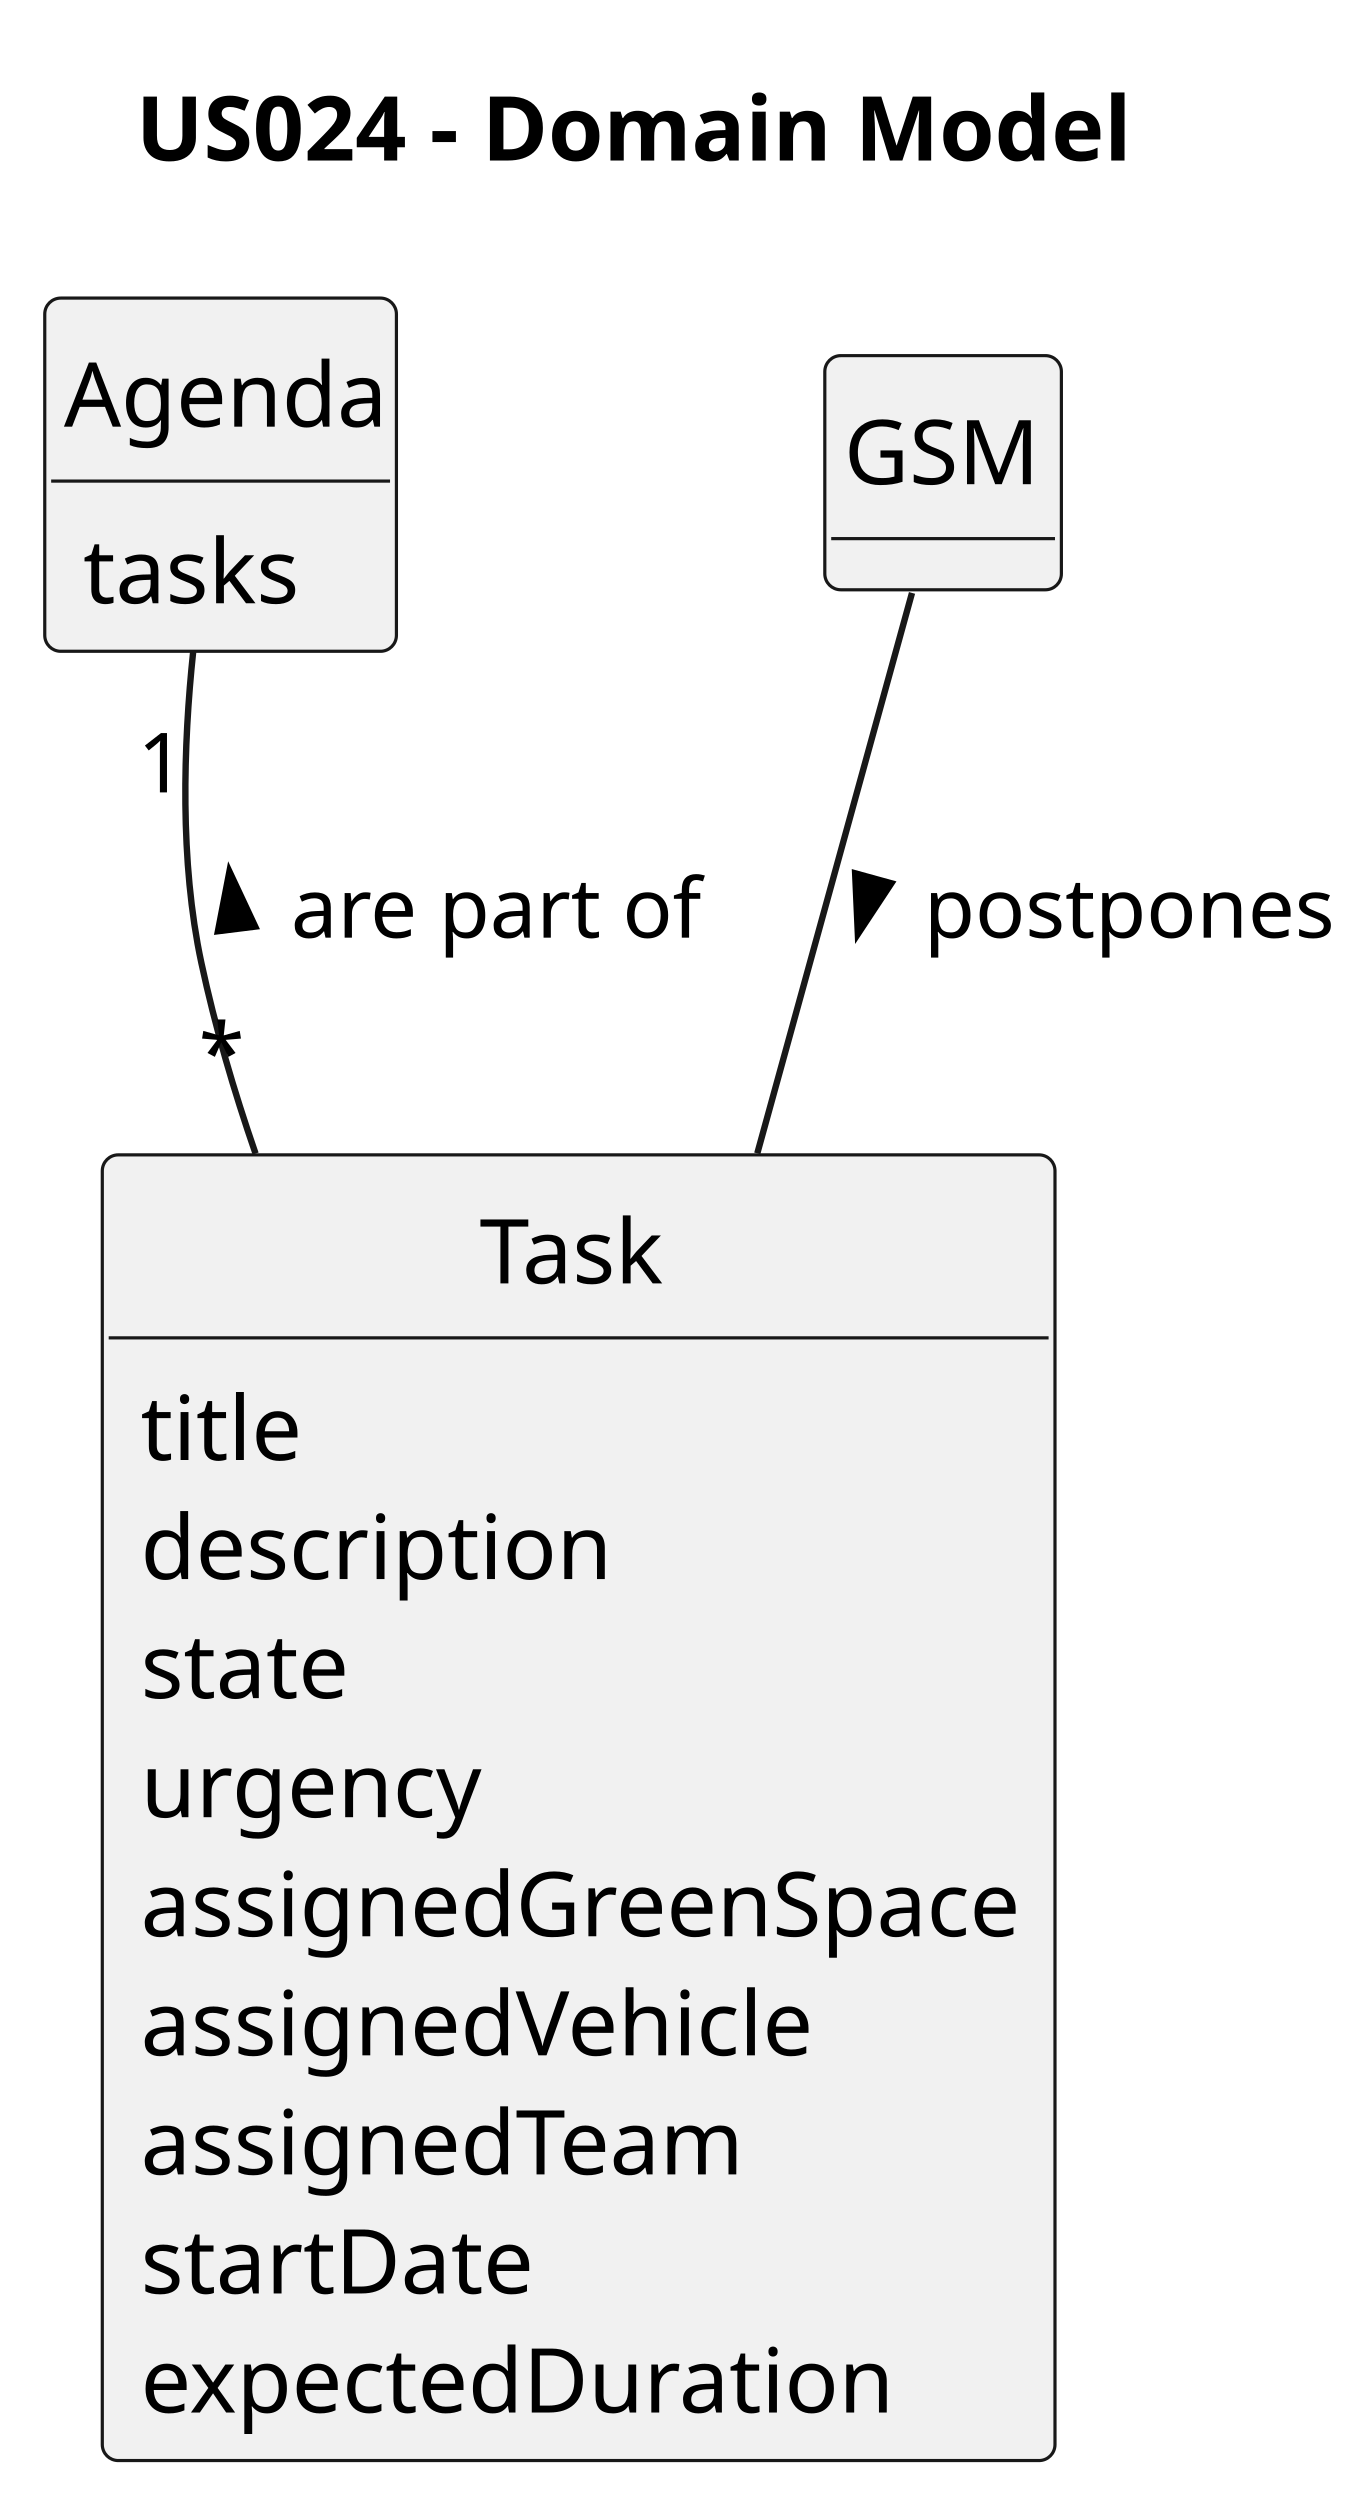
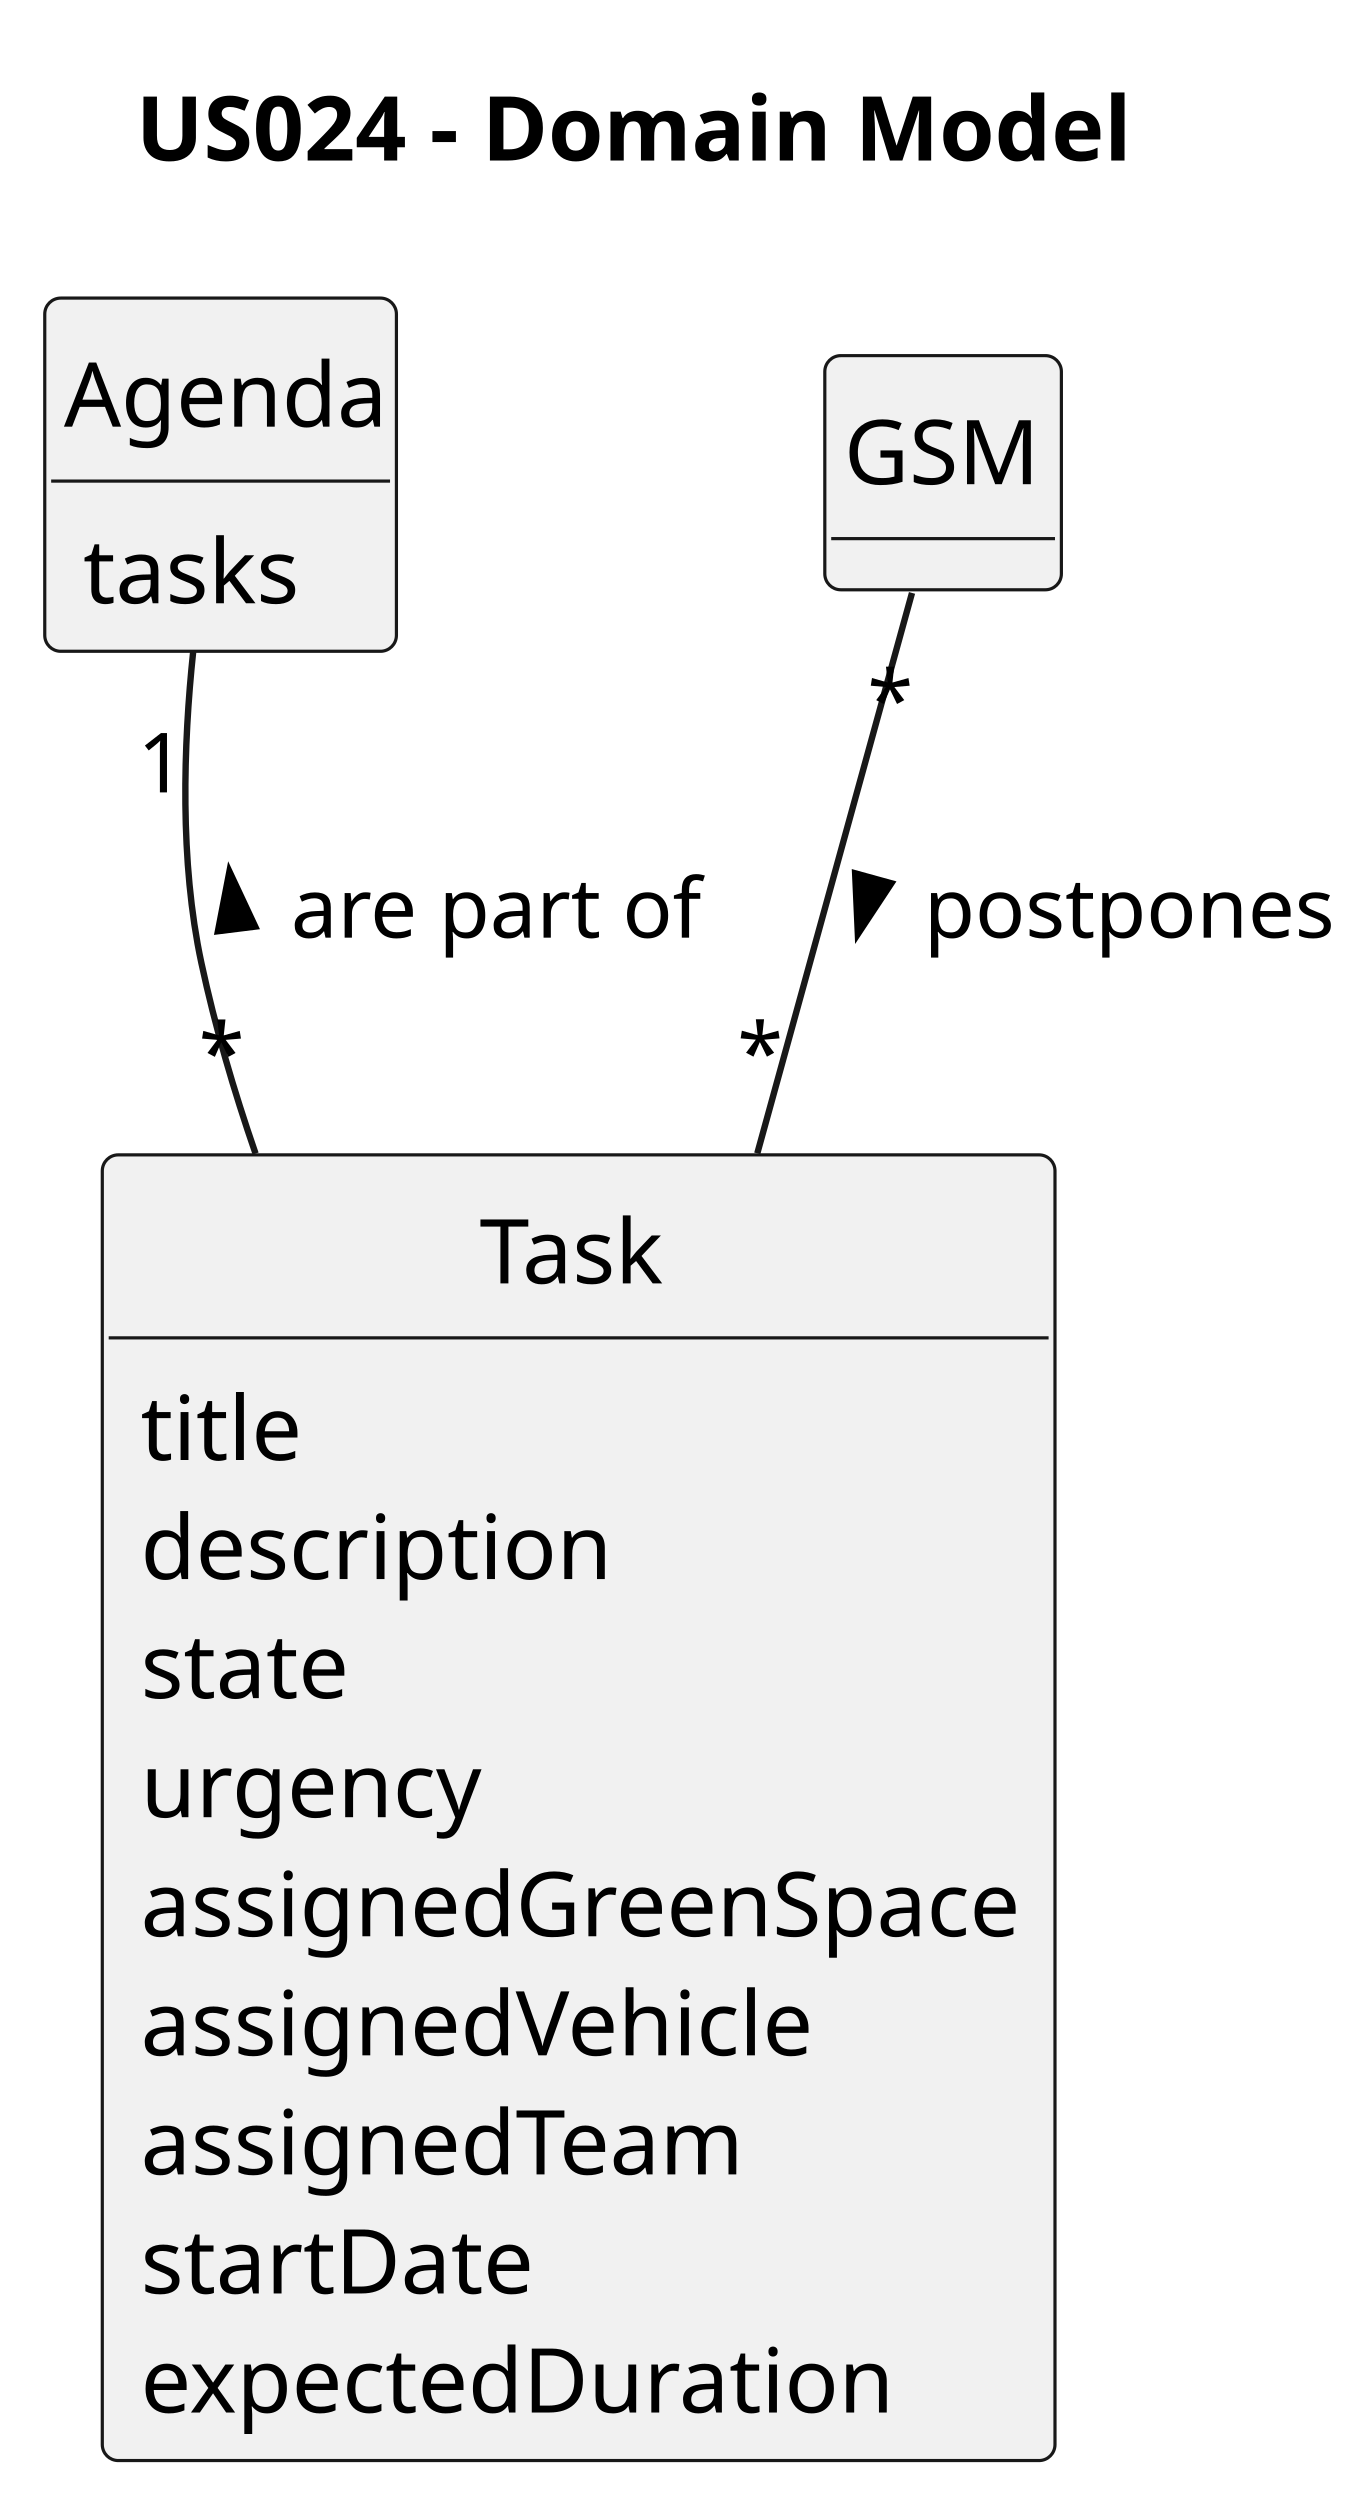
<svg xmlns="http://www.w3.org/2000/svg" contentStyleType="text/css" height="391px" preserveAspectRatio="none" style="width:212px;height:391px;background:#FFFFFF;" version="1.1" viewBox="0 0 212 391" width="212px" zoomAndPan="magnify">
  <defs />
  <g>
    <text fill="#000000" font-family="sans-serif" font-size="14" font-weight="bold" lengthAdjust="spacing" textLength="156" x="21.25" y="25.107">US024 - Domain Model</text>
    <g id="elem_Agenda">
      <rect codeLine="14" fill="#F1F1F1" height="55.242" id="Agenda" rx="2.5" ry="2.5" style="stroke:#181818;stroke-width:0.5;" width="55" x="7" y="46.621" />
      <text fill="#000000" font-family="sans-serif" font-size="14" lengthAdjust="spacing" textLength="49" x="10" y="66.728">Agenda</text>
      <line style="stroke:#181818;stroke-width:0.5;" x1="8" x2="61" y1="75.242" y2="75.242" />
      <text fill="#000000" font-family="sans-serif" font-size="14" lengthAdjust="spacing" textLength="33" x="13" y="94.35">tasks</text>
    </g>
    <g id="elem_Task">
      <rect codeLine="18" fill="#F1F1F1" height="204.211" id="Task" rx="2.5" ry="2.5" style="stroke:#181818;stroke-width:0.5;" width="149" x="16" y="180.621" />
      <text fill="#000000" font-family="sans-serif" font-size="14" lengthAdjust="spacing" textLength="31" x="75" y="200.728">Task</text>
      <line style="stroke:#181818;stroke-width:0.5;" x1="17" x2="164" y1="209.242" y2="209.242" />
      <text fill="#000000" font-family="sans-serif" font-size="14" lengthAdjust="spacing" textLength="22" x="22" y="228.35">title</text>
      <text fill="#000000" font-family="sans-serif" font-size="14" lengthAdjust="spacing" textLength="69" x="22" y="246.971">description</text>
      <text fill="#000000" font-family="sans-serif" font-size="14" lengthAdjust="spacing" textLength="31" x="22" y="265.592">state</text>
      <text fill="#000000" font-family="sans-serif" font-size="14" lengthAdjust="spacing" textLength="51" x="22" y="284.213">urgency</text>
      <text fill="#000000" font-family="sans-serif" font-size="14" lengthAdjust="spacing" textLength="137" x="22" y="302.834">assignedGreenSpace</text>
      <text fill="#000000" font-family="sans-serif" font-size="14" lengthAdjust="spacing" textLength="103" x="22" y="321.455">assignedVehicle</text>
      <text fill="#000000" font-family="sans-serif" font-size="14" lengthAdjust="spacing" textLength="93" x="22" y="340.076">assignedTeam</text>
      <text fill="#000000" font-family="sans-serif" font-size="14" lengthAdjust="spacing" textLength="58" x="22" y="358.697">startDate</text>
      <text fill="#000000" font-family="sans-serif" font-size="14" lengthAdjust="spacing" textLength="111" x="22" y="377.318">expectedDuration</text>
    </g>
    <g id="elem_GSM">
      <rect fill="#F1F1F1" height="36.621" id="GSM" rx="2.5" ry="2.5" style="stroke:#181818;stroke-width:0.5;" width="37" x="129" y="55.621" />
      <text fill="#000000" font-family="sans-serif" font-size="14" lengthAdjust="spacing" textLength="31" x="132" y="75.728">GSM</text>
      <line style="stroke:#181818;stroke-width:0.5;" x1="130" x2="165" y1="84.242" y2="84.242" />
    </g>
    <g id="link_Agenda_Task">
      <path codeLine="31" d="M30.21,101.951 C28.68,116.511 28.08,134.721 31.5,150.621 C33.62,160.501 36.55,170.531 39.97,180.421 " fill="none" id="Agenda-Task" style="stroke:#181818;stroke-width:1.0;" />
      <polygon fill="#000000" points="35.883,136.305,34.083,145.643,39.916,144.918,35.883,136.305" style="stroke:#000000;stroke-width:1.0;" />
      <text fill="#000000" font-family="sans-serif" font-size="13" lengthAdjust="spacing" textLength="58" x="45.5" y="146.649">are part of</text>
      <text fill="#000000" font-family="sans-serif" font-size="13" lengthAdjust="spacing" textLength="7" x="21.506" y="123.932">1</text>
      <text fill="#000000" font-family="sans-serif" font-size="13" lengthAdjust="spacing" textLength="5" x="31.076" y="169.323">*</text>
    </g>
    <g id="link_GSM_Task">
      <path codeLine="32" d="M142.64,92.731 C137.15,112.621 127.76,146.651 118.44,180.391 " fill="none" id="GSM-Task" style="stroke:#181818;stroke-width:1.0;" />
      <polygon fill="#000000" points="134.169,146.086,139.409,138.149,133.744,136.585,134.169,146.086" style="stroke:#000000;stroke-width:1.0;" />
      <text fill="#000000" font-family="sans-serif" font-size="13" lengthAdjust="spacing" textLength="60" x="144.5" y="146.649">postpones</text>
+       <text fill="#000000" font-family="sans-serif" font-size="13" lengthAdjust="spacing" textLength="5" x="135.662" y="114.135">*</text>
+       <text fill="#000000" font-family="sans-serif" font-size="13" lengthAdjust="spacing" textLength="5" x="115.308" y="169.291">*</text>
    </g>
  </g>
</svg>
